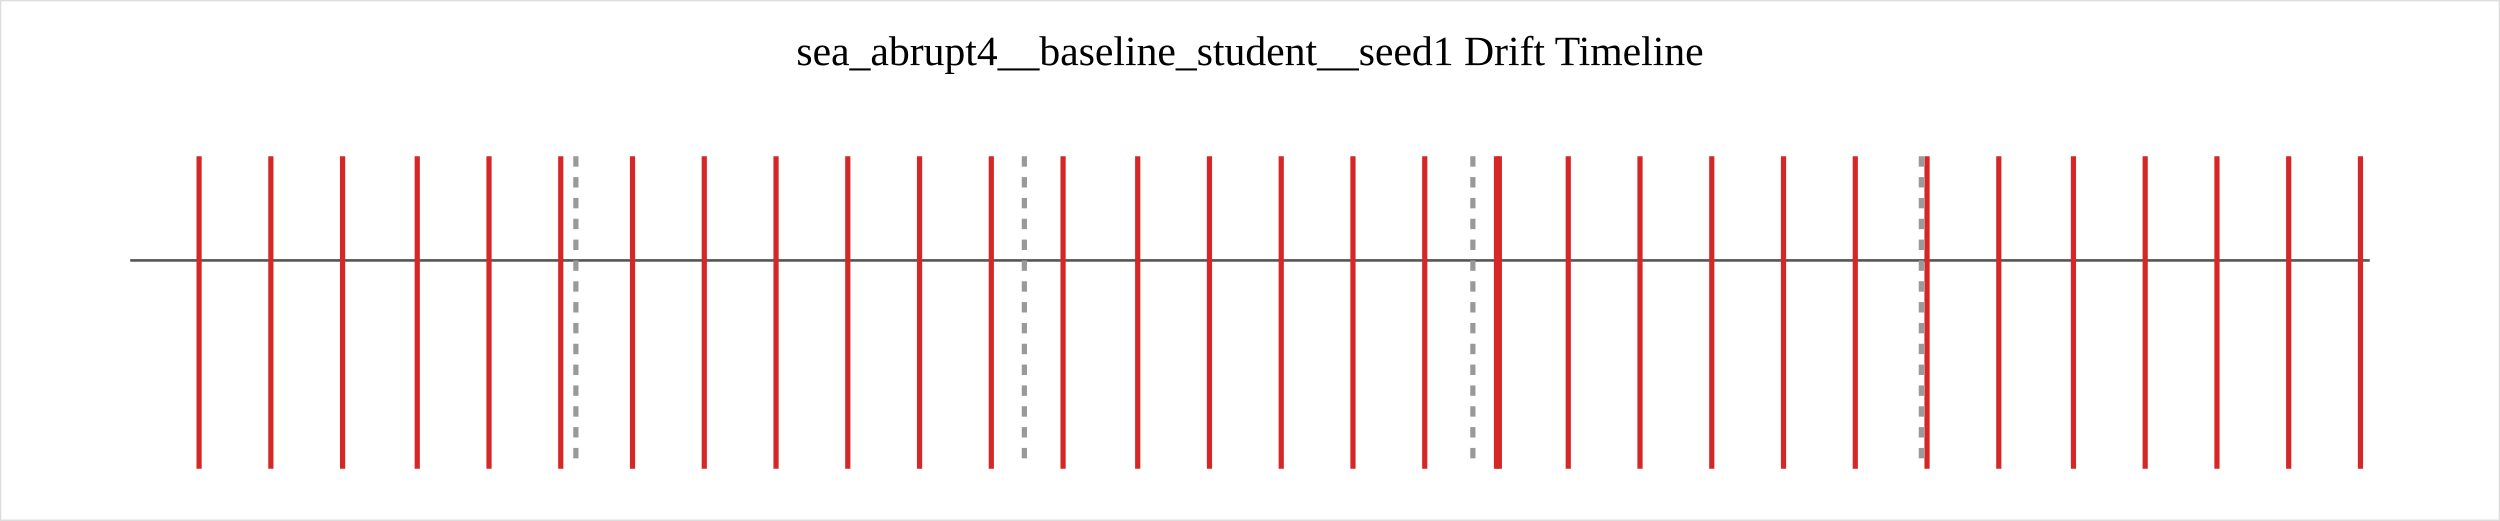
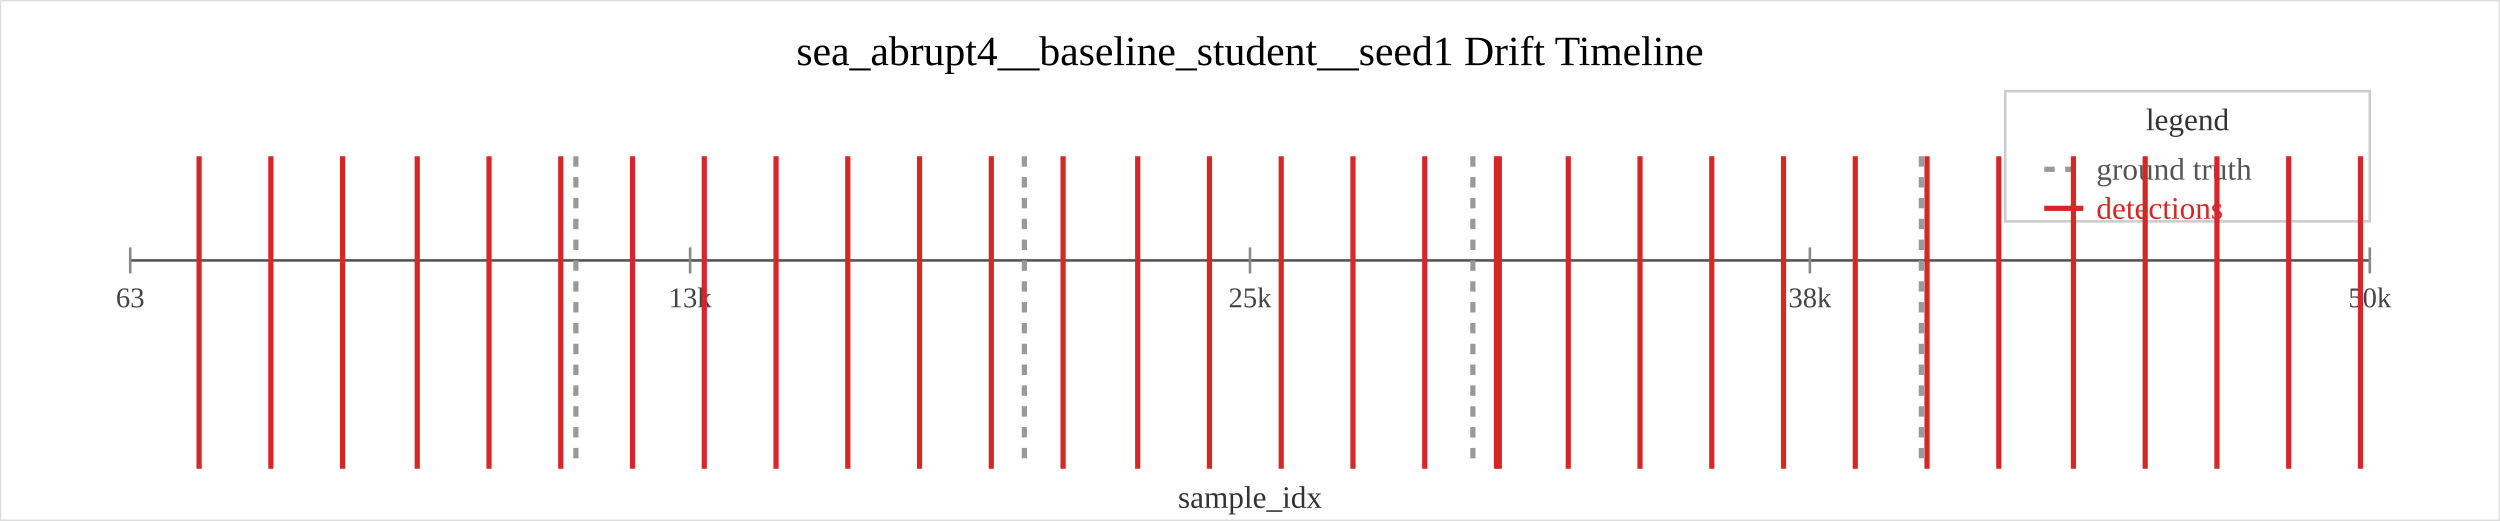
<svg xmlns="http://www.w3.org/2000/svg" width="960" height="200">
  <rect x="0" y="0" width="960" height="200" fill="#ffffff" stroke="#dddddd" />
  <text x="480.0" y="25" text-anchor="middle" font-size="16">sea_abrupt4__baseline_student__seed1 Drift Timeline</text>
+   <text x="480.0" y="195" text-anchor="middle" font-size="12" fill="#333333">sample_idx</text>
  <line x1="50" y1="100.0" x2="910" y2="100.0" stroke="#555555" />
+   <line x1="50.00" y1="95.0" x2="50.00" y2="105.0" stroke="#888888" />
+   <text x="50.00" y="118.0" text-anchor="middle" font-size="11" fill="#444444">63</text>
+   <line x1="265.00" y1="95.0" x2="265.00" y2="105.0" stroke="#888888" />
+   <text x="265.00" y="118.0" text-anchor="middle" font-size="11" fill="#444444">13k</text>
+   <line x1="480.00" y1="95.0" x2="480.00" y2="105.0" stroke="#888888" />
+   <text x="480.00" y="118.0" text-anchor="middle" font-size="11" fill="#444444">25k</text>
+   <line x1="695.00" y1="95.0" x2="695.00" y2="105.0" stroke="#888888" />
+   <text x="695.00" y="118.0" text-anchor="middle" font-size="11" fill="#444444">38k</text>
+   <line x1="910.00" y1="95.0" x2="910.00" y2="105.0" stroke="#888888" />
+   <text x="910.00" y="118.0" text-anchor="middle" font-size="11" fill="#444444">50k</text>
+   <rect x="770" y="35" width="140" height="50" fill="#ffffff" stroke="#cccccc" />
+   <text x="840" y="50" text-anchor="middle" font-size="12" fill="#333333">legend</text>
+   <line x1="785" y1="65" x2="800" y2="65" stroke="#999999" stroke-width="2" stroke-dasharray="4,4" />
+   <text x="805" y="69" font-size="12" fill="#555555">ground truth</text>
+   <line x1="785" y1="80" x2="800" y2="80" stroke="#d62728" stroke-width="2" />
+   <text x="805" y="84" font-size="12" fill="#d62728">detections</text>
  <line x1="221.14" y1="60" x2="221.14" y2="180" stroke="#999999" stroke-width="2" stroke-dasharray="4,4" />
  <line x1="393.36" y1="60" x2="393.36" y2="180" stroke="#999999" stroke-width="2" stroke-dasharray="4,4" />
  <line x1="565.58" y1="60" x2="565.58" y2="180" stroke="#999999" stroke-width="2" stroke-dasharray="4,4" />
  <line x1="737.80" y1="60" x2="737.80" y2="180" stroke="#999999" stroke-width="2" stroke-dasharray="4,4" />
  <line x1="76.45" y1="60" x2="76.45" y2="180" stroke="#d62728" stroke-width="2" />
  <line x1="104.01" y1="60" x2="104.01" y2="180" stroke="#d62728" stroke-width="2" />
  <line x1="131.56" y1="60" x2="131.56" y2="180" stroke="#d62728" stroke-width="2" />
  <line x1="160.22" y1="60" x2="160.22" y2="180" stroke="#d62728" stroke-width="2" />
  <line x1="187.78" y1="60" x2="187.78" y2="180" stroke="#d62728" stroke-width="2" />
  <line x1="215.33" y1="60" x2="215.33" y2="180" stroke="#d62728" stroke-width="2" />
  <line x1="242.89" y1="60" x2="242.89" y2="180" stroke="#d62728" stroke-width="2" />
  <line x1="270.44" y1="60" x2="270.44" y2="180" stroke="#d62728" stroke-width="2" />
  <line x1="298.00" y1="60" x2="298.00" y2="180" stroke="#d62728" stroke-width="2" />
  <line x1="325.55" y1="60" x2="325.55" y2="180" stroke="#d62728" stroke-width="2" />
  <line x1="353.11" y1="60" x2="353.11" y2="180" stroke="#d62728" stroke-width="2" />
  <line x1="380.66" y1="60" x2="380.66" y2="180" stroke="#d62728" stroke-width="2" />
  <line x1="408.22" y1="60" x2="408.22" y2="180" stroke="#d62728" stroke-width="2" />
  <line x1="436.88" y1="60" x2="436.88" y2="180" stroke="#d62728" stroke-width="2" />
  <line x1="464.43" y1="60" x2="464.43" y2="180" stroke="#d62728" stroke-width="2" />
  <line x1="491.99" y1="60" x2="491.99" y2="180" stroke="#d62728" stroke-width="2" />
  <line x1="519.54" y1="60" x2="519.54" y2="180" stroke="#d62728" stroke-width="2" />
  <line x1="547.10" y1="60" x2="547.10" y2="180" stroke="#d62728" stroke-width="2" />
  <line x1="574.65" y1="60" x2="574.65" y2="180" stroke="#d62728" stroke-width="2" />
  <line x1="575.75" y1="60" x2="575.75" y2="180" stroke="#d62728" stroke-width="2" />
  <line x1="602.21" y1="60" x2="602.21" y2="180" stroke="#d62728" stroke-width="2" />
  <line x1="629.76" y1="60" x2="629.76" y2="180" stroke="#d62728" stroke-width="2" />
  <line x1="657.32" y1="60" x2="657.32" y2="180" stroke="#d62728" stroke-width="2" />
  <line x1="684.87" y1="60" x2="684.87" y2="180" stroke="#d62728" stroke-width="2" />
  <line x1="712.43" y1="60" x2="712.43" y2="180" stroke="#d62728" stroke-width="2" />
  <line x1="739.98" y1="60" x2="739.98" y2="180" stroke="#d62728" stroke-width="2" />
  <line x1="767.54" y1="60" x2="767.54" y2="180" stroke="#d62728" stroke-width="2" />
  <line x1="796.20" y1="60" x2="796.20" y2="180" stroke="#d62728" stroke-width="2" />
  <line x1="823.75" y1="60" x2="823.75" y2="180" stroke="#d62728" stroke-width="2" />
  <line x1="851.31" y1="60" x2="851.31" y2="180" stroke="#d62728" stroke-width="2" />
  <line x1="878.86" y1="60" x2="878.86" y2="180" stroke="#d62728" stroke-width="2" />
  <line x1="906.42" y1="60" x2="906.42" y2="180" stroke="#d62728" stroke-width="2" />
</svg>
